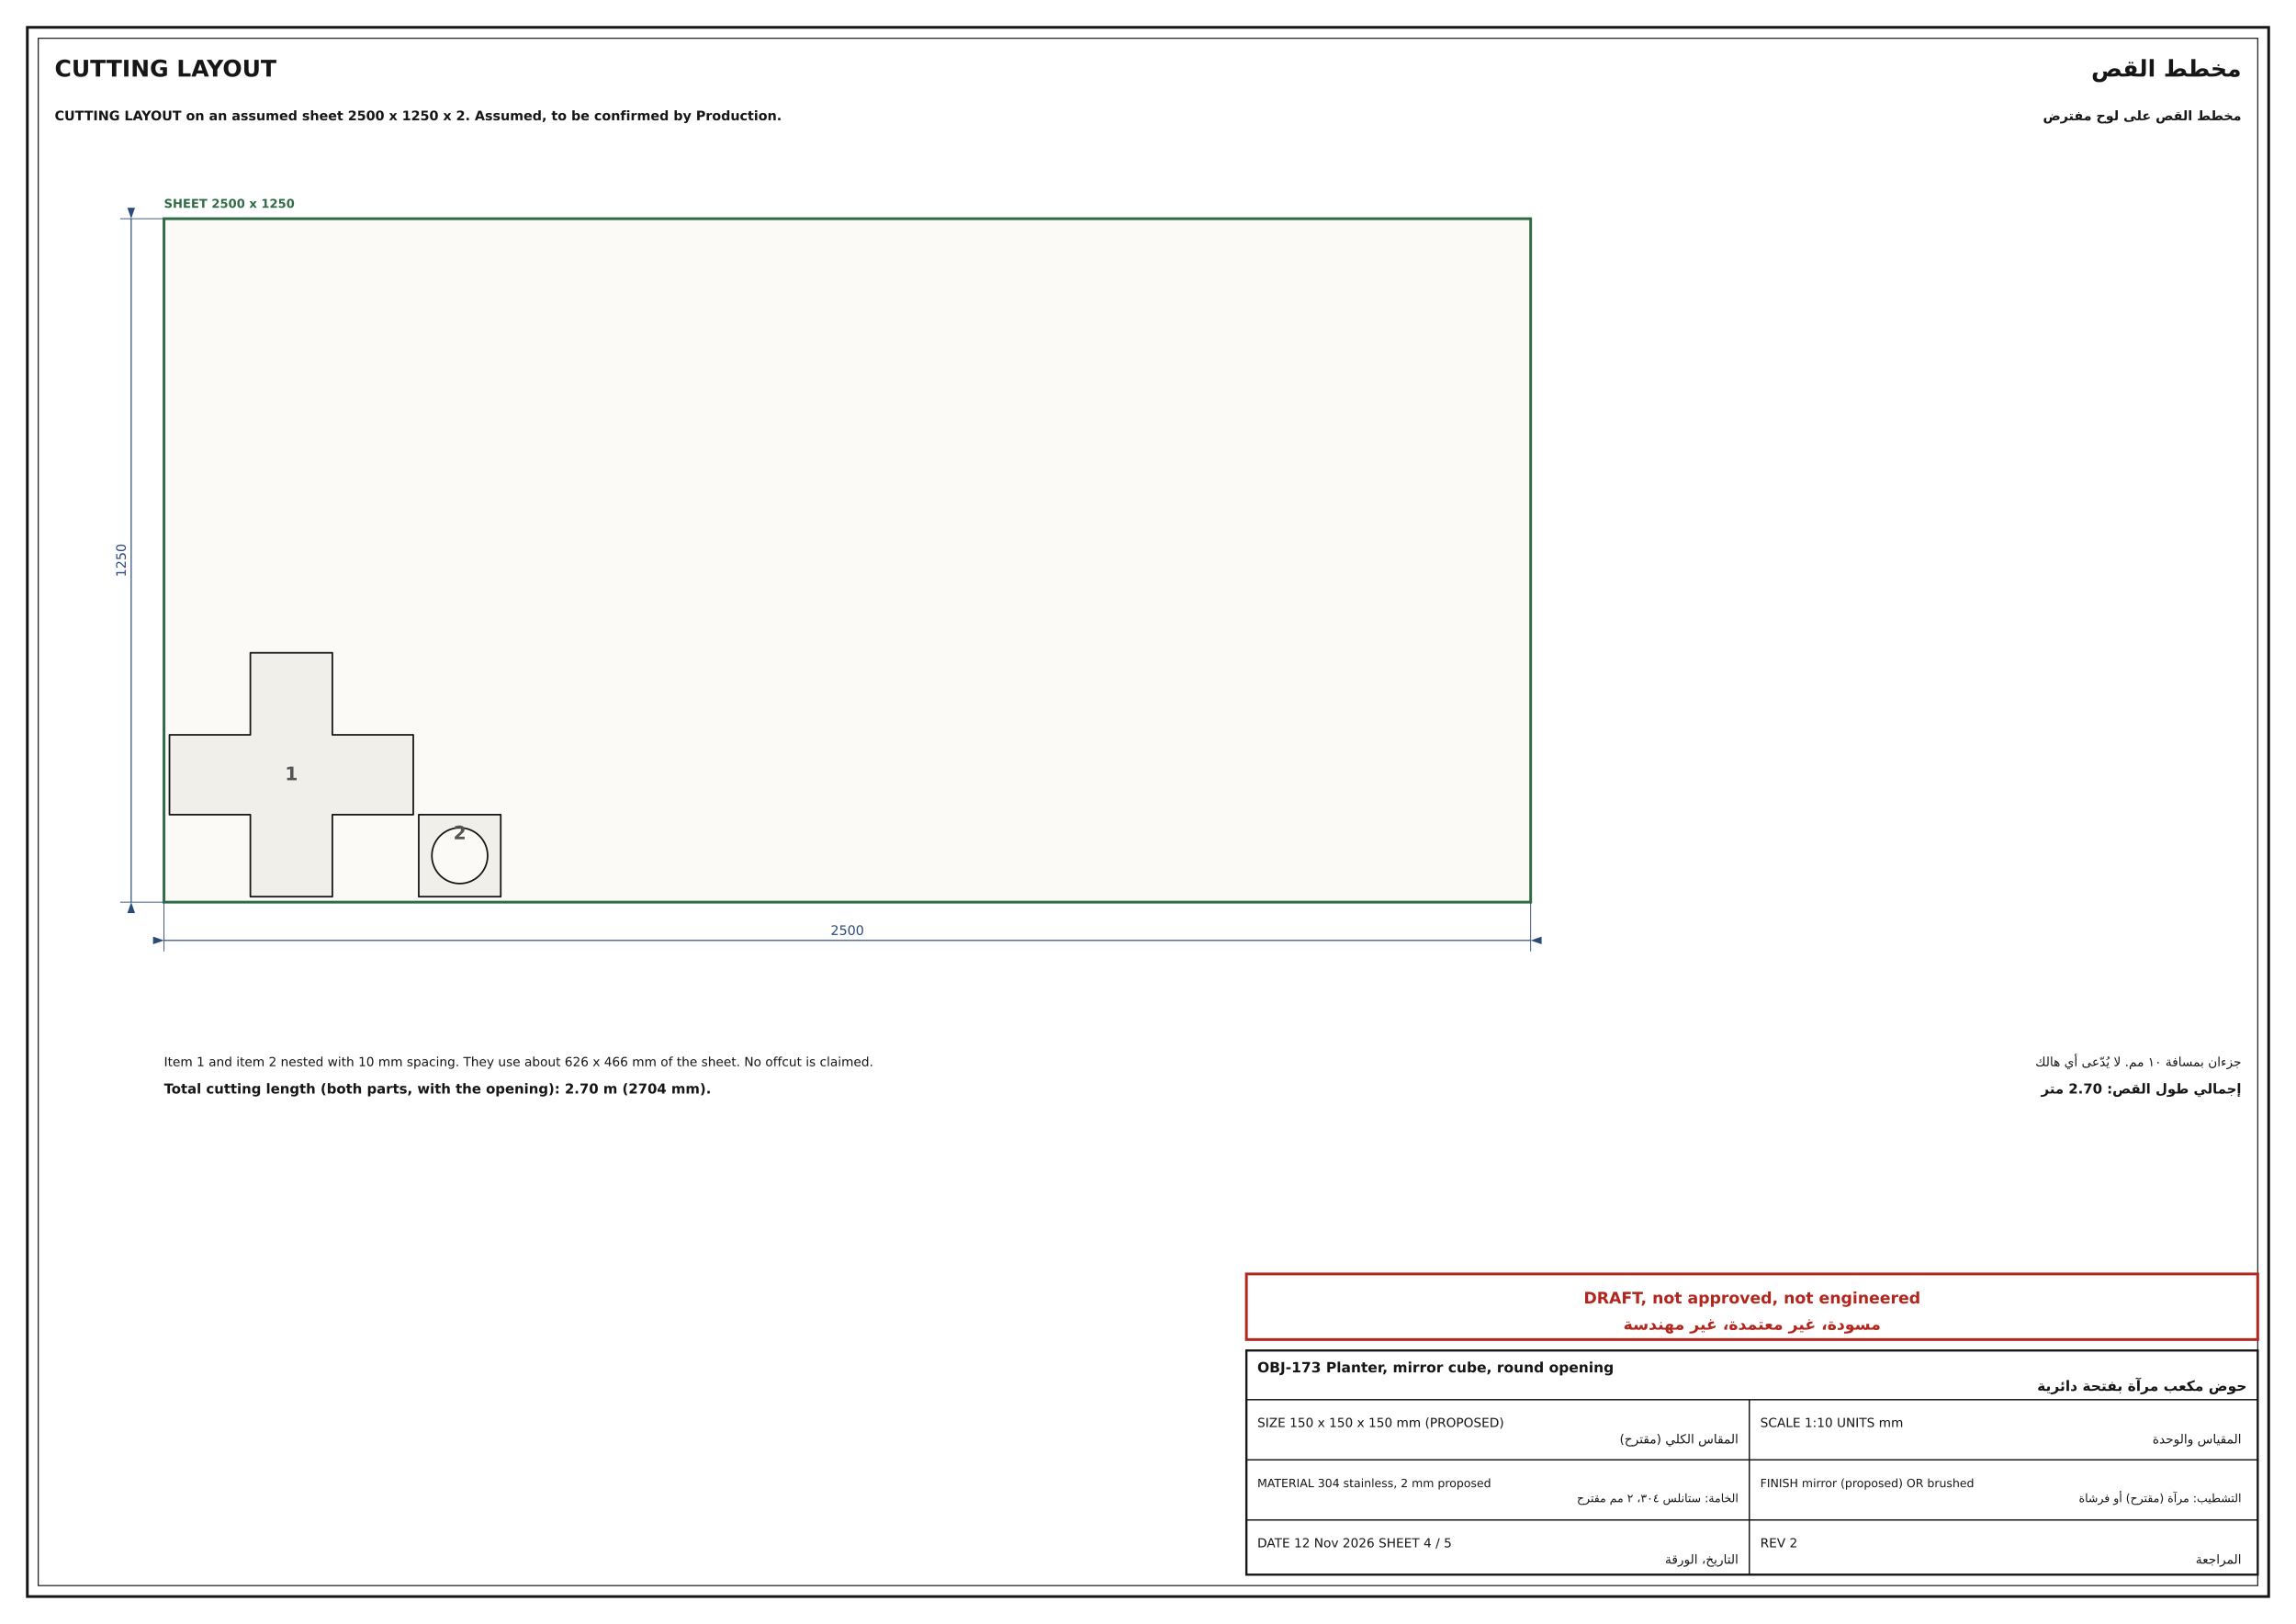
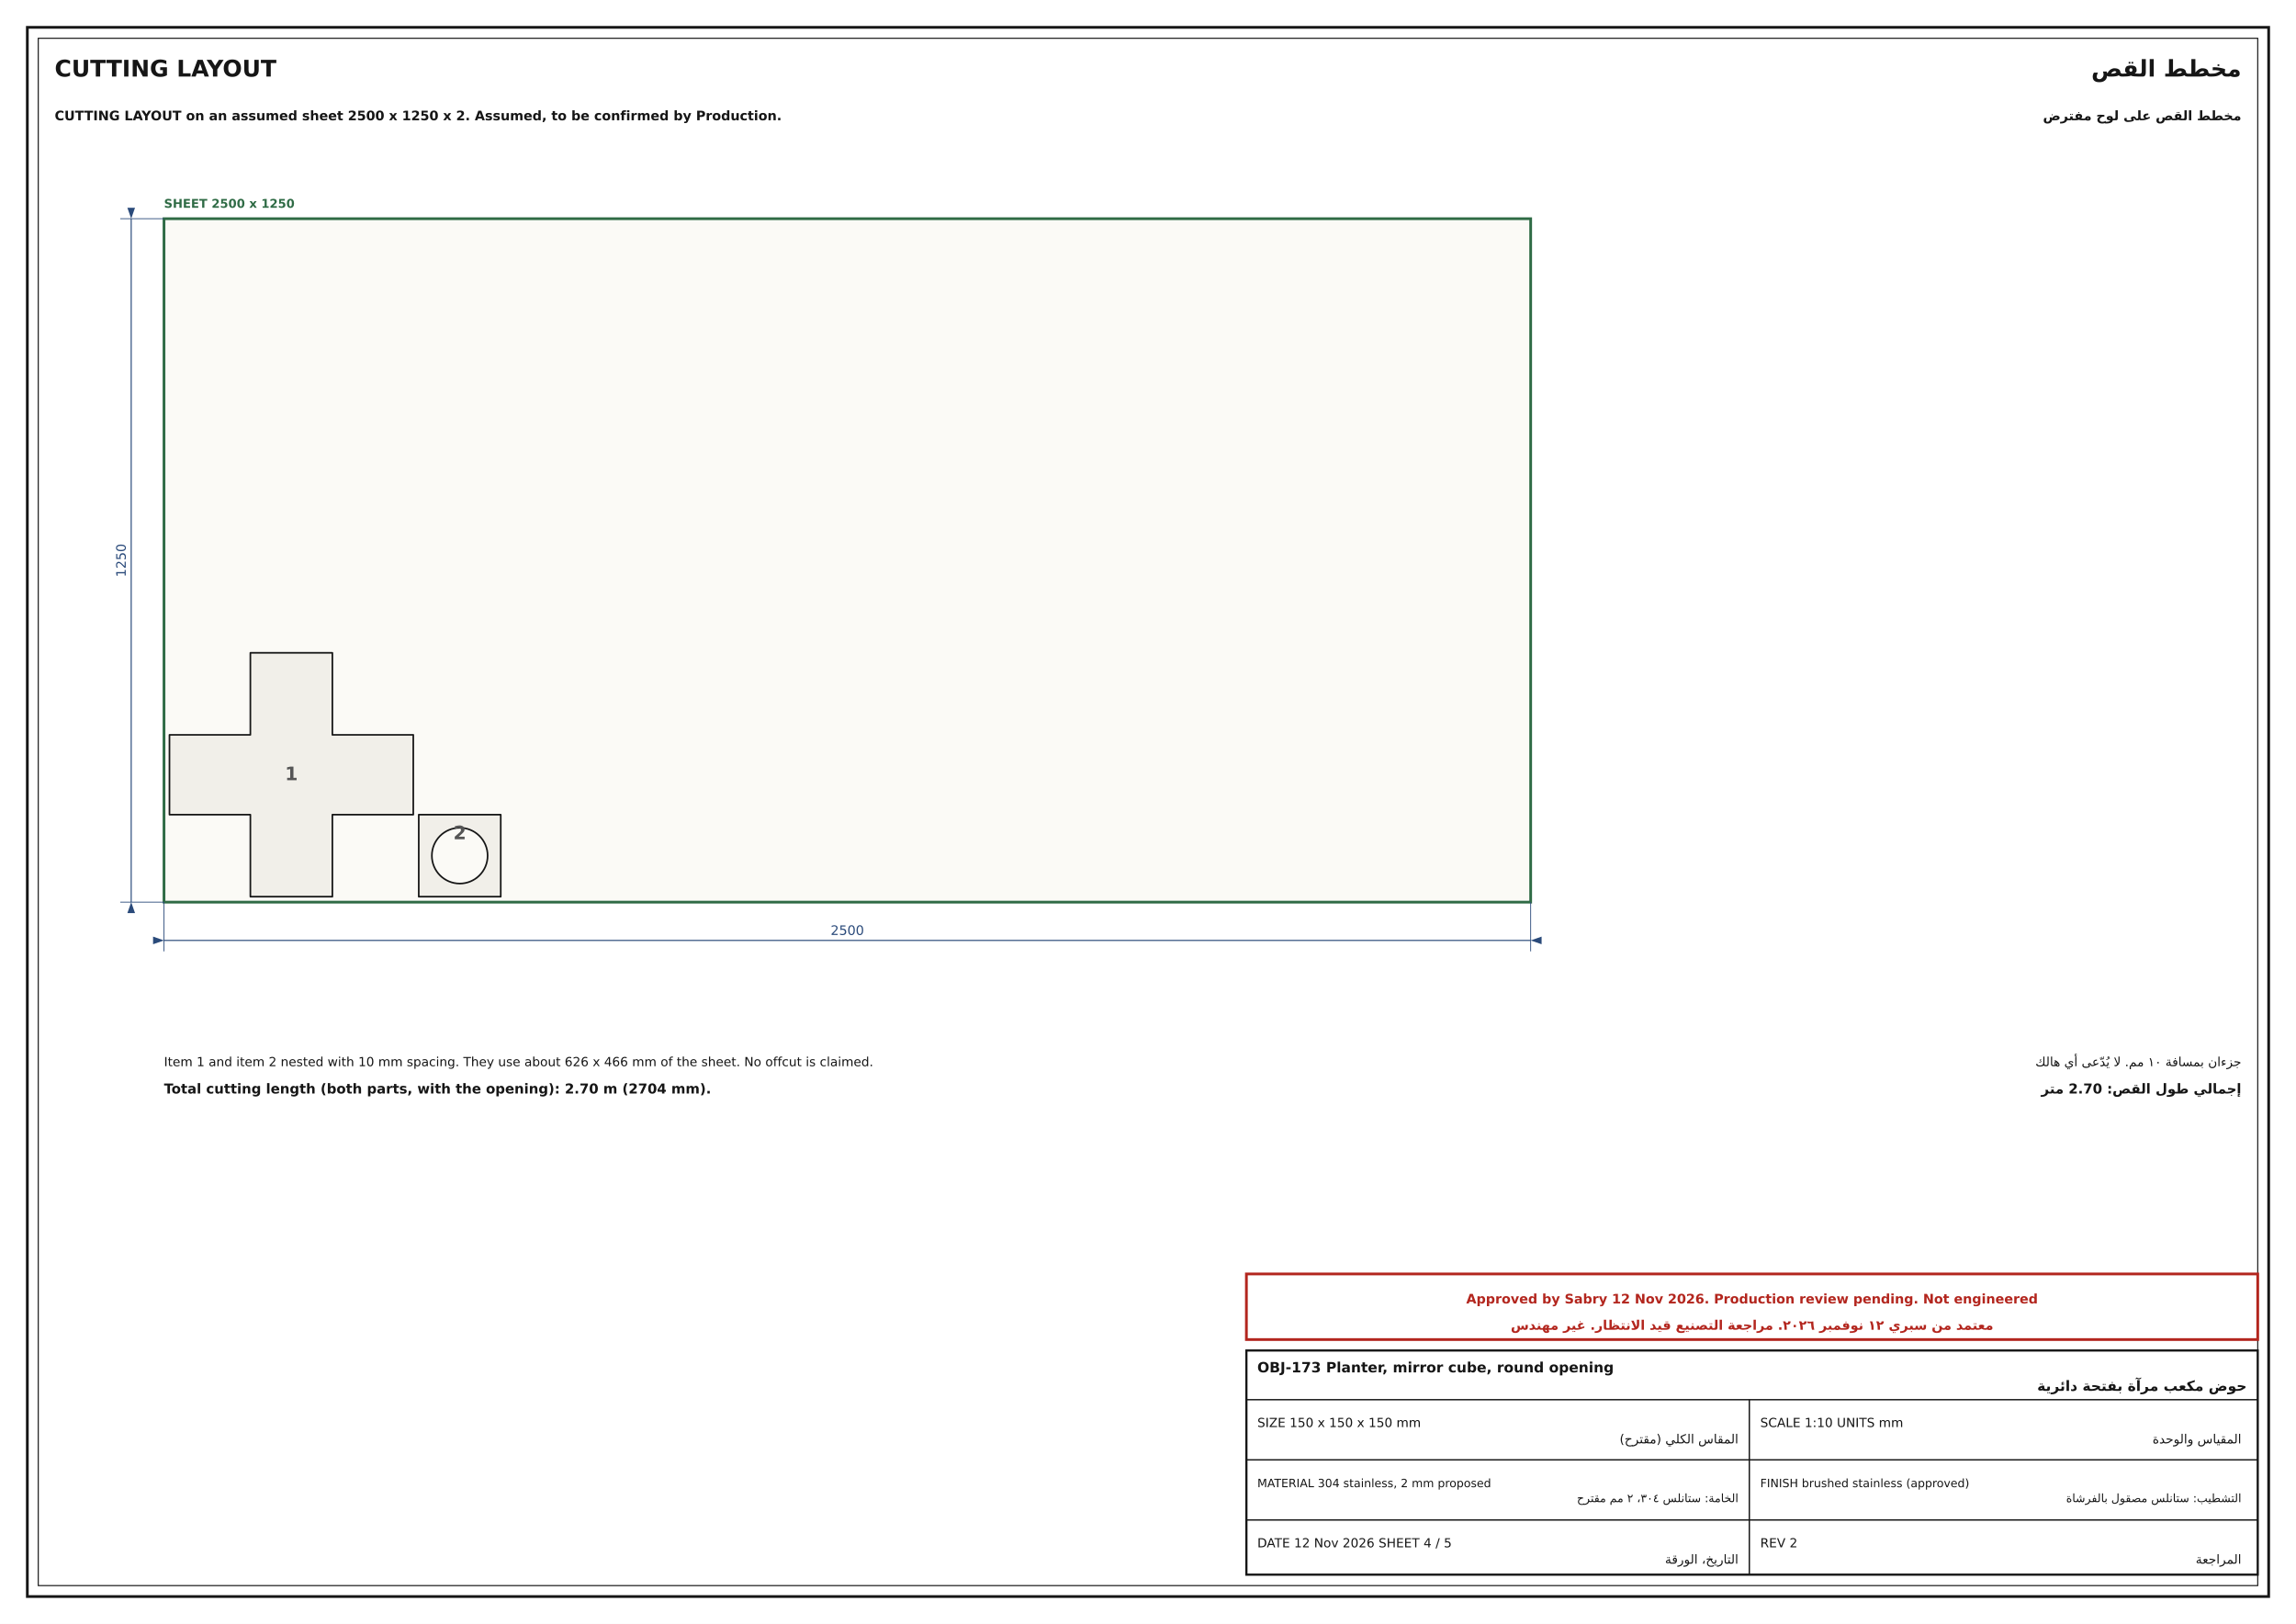
<svg xmlns="http://www.w3.org/2000/svg" viewBox="0 0 420 297" width="420mm" height="297mm">
  <rect width="420" height="297" fill="#fff" />
  <rect x="5.00" y="5.00" width="410.00" height="287.00" fill="none" stroke="#161616" stroke-width="0.5" />
  <rect x="7.00" y="7.00" width="406.00" height="283.00" fill="none" stroke="#161616" stroke-width="0.2" />
  <rect x="228.00" y="247.00" width="185.00" height="41.00" fill="#fff" stroke="#161616" stroke-width="0.4" />
  <line x1="228.00" y1="256.00" x2="413.00" y2="256.00" stroke="#161616" stroke-width="0.25" />
  <line x1="228.00" y1="267.00" x2="413.00" y2="267.00" stroke="#161616" stroke-width="0.25" />
  <line x1="228.00" y1="278.00" x2="413.00" y2="278.00" stroke="#161616" stroke-width="0.25" />
  <line x1="320.00" y1="256.00" x2="320.00" y2="288.00" stroke="#161616" stroke-width="0.25" />
  <text x="230.00" y="251.00" font-family="DejaVu Sans, Inter, Arial, sans-serif" font-size="2.6" font-weight="600" text-anchor="start" fill="#161616">OBJ-173   Planter, mirror cube, round opening</text>
  <text x="411.00" y="254.38" font-family="DejaVu Sans, Inter, Arial, sans-serif" font-size="2.6" font-weight="600" text-anchor="end" fill="#161616">حوض مكعب مرآة بفتحة دائرية</text>
-   <text x="230.00" y="261.00" font-family="DejaVu Sans, Inter, Arial, sans-serif" font-size="2.3" font-weight="400" text-anchor="start" fill="#161616">SIZE  150 x 150 x 150 mm (PROPOSED)</text>
+   <text x="230.00" y="261.00" font-family="DejaVu Sans, Inter, Arial, sans-serif" font-size="2.3" font-weight="400" text-anchor="start" fill="#161616">SIZE  150 x 150 x 150 mm</text>
  <text x="318.00" y="263.99" font-family="DejaVu Sans, Inter, Arial, sans-serif" font-size="2.3" font-weight="400" text-anchor="end" fill="#161616">المقاس الكلي (مقترح)</text>
  <text x="322.00" y="261.00" font-family="DejaVu Sans, Inter, Arial, sans-serif" font-size="2.3" font-weight="400" text-anchor="start" fill="#161616">SCALE  1:10   UNITS  mm</text>
  <text x="410.00" y="263.99" font-family="DejaVu Sans, Inter, Arial, sans-serif" font-size="2.3" font-weight="400" text-anchor="end" fill="#161616">المقياس والوحدة</text>
  <text x="230.00" y="272.00" font-family="DejaVu Sans, Inter, Arial, sans-serif" font-size="2.1" font-weight="400" text-anchor="start" fill="#161616">MATERIAL  304 stainless, 2 mm proposed</text>
  <text x="318.00" y="274.73" font-family="DejaVu Sans, Inter, Arial, sans-serif" font-size="2.1" font-weight="400" text-anchor="end" fill="#161616">الخامة: ستانلس ٣٠٤، ٢ مم مقترح</text>
-   <text x="322.00" y="272.00" font-family="DejaVu Sans, Inter, Arial, sans-serif" font-size="2.1" font-weight="400" text-anchor="start" fill="#161616">FINISH  mirror (proposed) OR brushed</text>
-   <text x="410.00" y="274.73" font-family="DejaVu Sans, Inter, Arial, sans-serif" font-size="2.1" font-weight="400" text-anchor="end" fill="#161616">التشطيب: مرآة (مقترح) أو فرشاة</text>
+   <text x="322.00" y="272.00" font-family="DejaVu Sans, Inter, Arial, sans-serif" font-size="2.1" font-weight="400" text-anchor="start" fill="#161616">FINISH  brushed stainless (approved)</text>
+   <text x="410.00" y="274.73" font-family="DejaVu Sans, Inter, Arial, sans-serif" font-size="2.1" font-weight="400" text-anchor="end" fill="#161616">التشطيب: ستانلس مصقول بالفرشاة</text>
  <text x="230.00" y="283.00" font-family="DejaVu Sans, Inter, Arial, sans-serif" font-size="2.3" font-weight="400" text-anchor="start" fill="#161616">DATE  12 Nov 2026      SHEET 4 / 5</text>
  <text x="318.00" y="285.99" font-family="DejaVu Sans, Inter, Arial, sans-serif" font-size="2.3" font-weight="400" text-anchor="end" fill="#161616">التاريخ، الورقة</text>
  <text x="322.00" y="283.00" font-family="DejaVu Sans, Inter, Arial, sans-serif" font-size="2.3" font-weight="400" text-anchor="start" fill="#161616">REV  2</text>
  <text x="410.00" y="285.99" font-family="DejaVu Sans, Inter, Arial, sans-serif" font-size="2.3" font-weight="400" text-anchor="end" fill="#161616">المراجعة</text>
  <rect x="228.00" y="233.00" width="185.00" height="12.00" fill="#fff" stroke="#b3261e" stroke-width="0.5" />
-   <text x="320.50" y="238.40" font-family="DejaVu Sans, Inter, Arial, sans-serif" font-size="2.9" font-weight="700" text-anchor="middle" fill="#b3261e">DRAFT, not approved, not engineered</text>
-   <text x="320.50" y="243.20" font-family="DejaVu Sans, Inter, Arial, sans-serif" font-size="2.9" font-weight="700" text-anchor="middle" fill="#b3261e">مسودة، غير معتمدة، غير مهندسة</text>
+   <text x="320.50" y="238.40" font-family="DejaVu Sans, Inter, Arial, sans-serif" font-size="2.4" font-weight="700" text-anchor="middle" fill="#b3261e">Approved by Sabry 12 Nov 2026. Production review pending. Not engineered</text>
+   <text x="320.50" y="243.20" font-family="DejaVu Sans, Inter, Arial, sans-serif" font-size="2.4" font-weight="700" text-anchor="middle" fill="#b3261e">معتمد من سبري ١٢ نوفمبر ٢٠٢٦. مراجعة التصنيع قيد الانتظار. غير مهندس</text>
  <text x="10.00" y="14.00" font-family="DejaVu Sans, Inter, Arial, sans-serif" font-size="4.2" font-weight="700" text-anchor="start" fill="#161616">CUTTING LAYOUT</text>
  <text x="410.00" y="14.00" font-family="DejaVu Sans, Inter, Arial, sans-serif" font-size="4.2" font-weight="700" text-anchor="end" fill="#161616">مخطط القص</text>
  <text x="10.00" y="22.00" font-family="DejaVu Sans, Inter, Arial, sans-serif" font-size="2.4" font-weight="600" text-anchor="start" fill="#161616">CUTTING LAYOUT on an assumed sheet 2500 x 1250 x 2. Assumed, to be confirmed by Production.</text>
  <text x="410.00" y="22.00" font-family="DejaVu Sans, Inter, Arial, sans-serif" font-size="2.4" font-weight="600" text-anchor="end" fill="#161616">مخطط القص على لوح مفترض</text>
  <rect x="30.00" y="40.00" width="250.00" height="125.00" fill="#fbfaf6" stroke="#2f6b45" stroke-width="0.5" />
  <text x="30.00" y="38.00" font-family="DejaVu Sans, Inter, Arial, sans-serif" font-size="2.2" font-weight="600" text-anchor="start" fill="#2f6b45">SHEET 2500 x 1250</text>
  <polygon points="45.80,164.00 60.80,164.00 60.80,149.20 60.80,149.00 75.60,149.00 75.60,134.40 60.80,134.40 60.80,134.20 60.80,119.40 45.80,119.40 45.80,134.20 45.80,134.40 31.00,134.40 31.00,149.00 45.80,149.00 45.80,149.20" fill="#f1efe9" stroke="#161616" stroke-width="0.3" stroke-linejoin="round" />
  <text x="53.30" y="142.70" font-family="DejaVu Sans, Inter, Arial, sans-serif" font-size="3.4" font-weight="600" text-anchor="middle" fill="#555">1</text>
  <polygon points="76.60,164.00 91.60,164.00 91.60,149.00 76.60,149.00" fill="#f1efe9" stroke="#161616" stroke-width="0.3" stroke-linejoin="round" />
  <circle cx="84.10" cy="156.50" r="5.10" fill="#fbfaf6" stroke="#161616" stroke-width="0.3" />
  <text x="84.10" y="153.50" font-family="DejaVu Sans, Inter, Arial, sans-serif" font-size="3.4" font-weight="600" text-anchor="middle" fill="#555">2</text>
  <line x1="30.00" y1="172.00" x2="280.00" y2="172.00" stroke="#2a4a7a" stroke-width="0.2" />
  <polygon points="30.00,172.00 28.00,171.30 28.00,172.70" fill="#2a4a7a" />
  <polygon points="280.00,172.00 282.00,172.70 282.00,171.30" fill="#2a4a7a" />
  <line x1="30.00" y1="165.00" x2="30.00" y2="174.00" stroke="#2a4a7a" stroke-width="0.15" />
  <line x1="280.00" y1="165.00" x2="280.00" y2="174.00" stroke="#2a4a7a" stroke-width="0.15" />
  <text x="155.00" y="171.00" font-family="DejaVu Sans, Inter, Arial, sans-serif" font-size="2.4" font-weight="500" text-anchor="middle" fill="#2a4a7a">2500</text>
  <line x1="24.00" y1="40.00" x2="24.00" y2="165.00" stroke="#2a4a7a" stroke-width="0.2" />
  <polygon points="24.00,40.00 24.70,38.00 23.30,38.00" fill="#2a4a7a" />
  <polygon points="24.00,165.00 23.30,167.00 24.70,167.00" fill="#2a4a7a" />
  <line x1="30.00" y1="40.00" x2="22.00" y2="40.00" stroke="#2a4a7a" stroke-width="0.15" />
  <line x1="30.00" y1="165.00" x2="22.00" y2="165.00" stroke="#2a4a7a" stroke-width="0.15" />
  <text transform="translate(23.00 102.50) rotate(-90)" font-family="DejaVu Sans, Inter, Arial, sans-serif" font-size="2.4" font-weight="500" text-anchor="middle" fill="#2a4a7a">1250</text>
  <text x="30.00" y="195.00" font-family="DejaVu Sans, Inter, Arial, sans-serif" font-size="2.3" font-weight="400" text-anchor="start" fill="#161616">Item 1 and item 2 nested with 10 mm spacing. They use about 626 x 466 mm of the sheet. No offcut is claimed.</text>
  <text x="30.00" y="200.00" font-family="DejaVu Sans, Inter, Arial, sans-serif" font-size="2.5" font-weight="600" text-anchor="start" fill="#161616">Total cutting length (both parts, with the opening): 2.70 m (2704 mm).</text>
  <text x="410.00" y="195.00" font-family="DejaVu Sans, Inter, Arial, sans-serif" font-size="2.3" font-weight="400" text-anchor="end" fill="#161616">جزءان بمسافة ١٠ مم. لا يُدّعى أي هالك</text>
  <text x="410.00" y="200.00" font-family="DejaVu Sans, Inter, Arial, sans-serif" font-size="2.5" font-weight="600" text-anchor="end" fill="#161616">إجمالي طول القص: 2.70 متر</text>
</svg>
